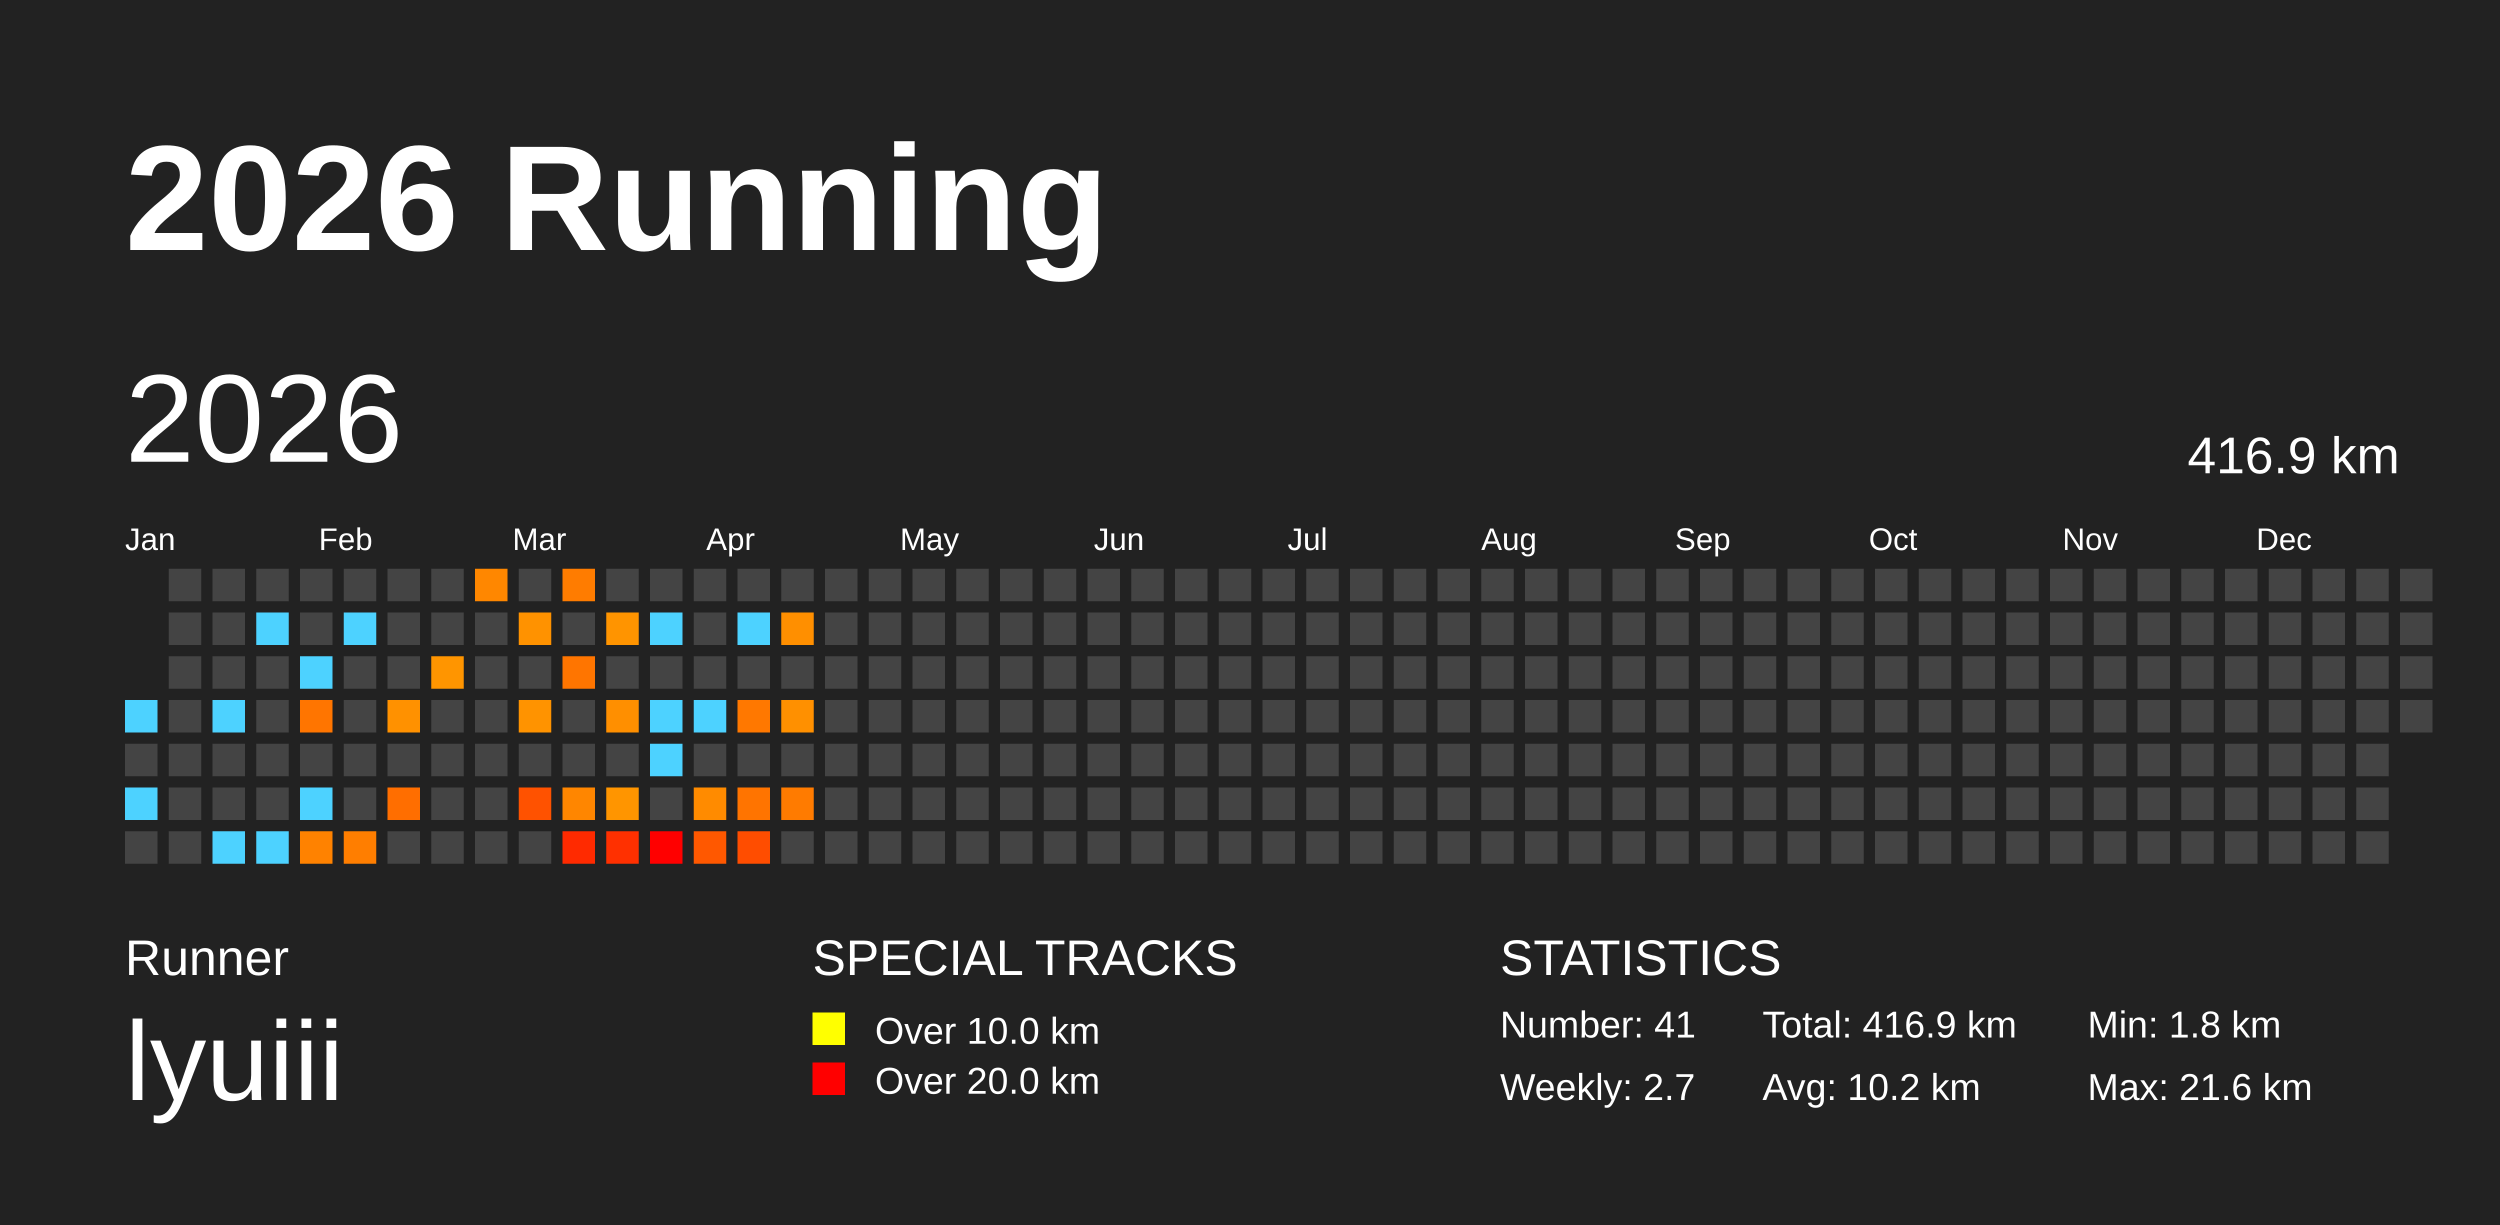
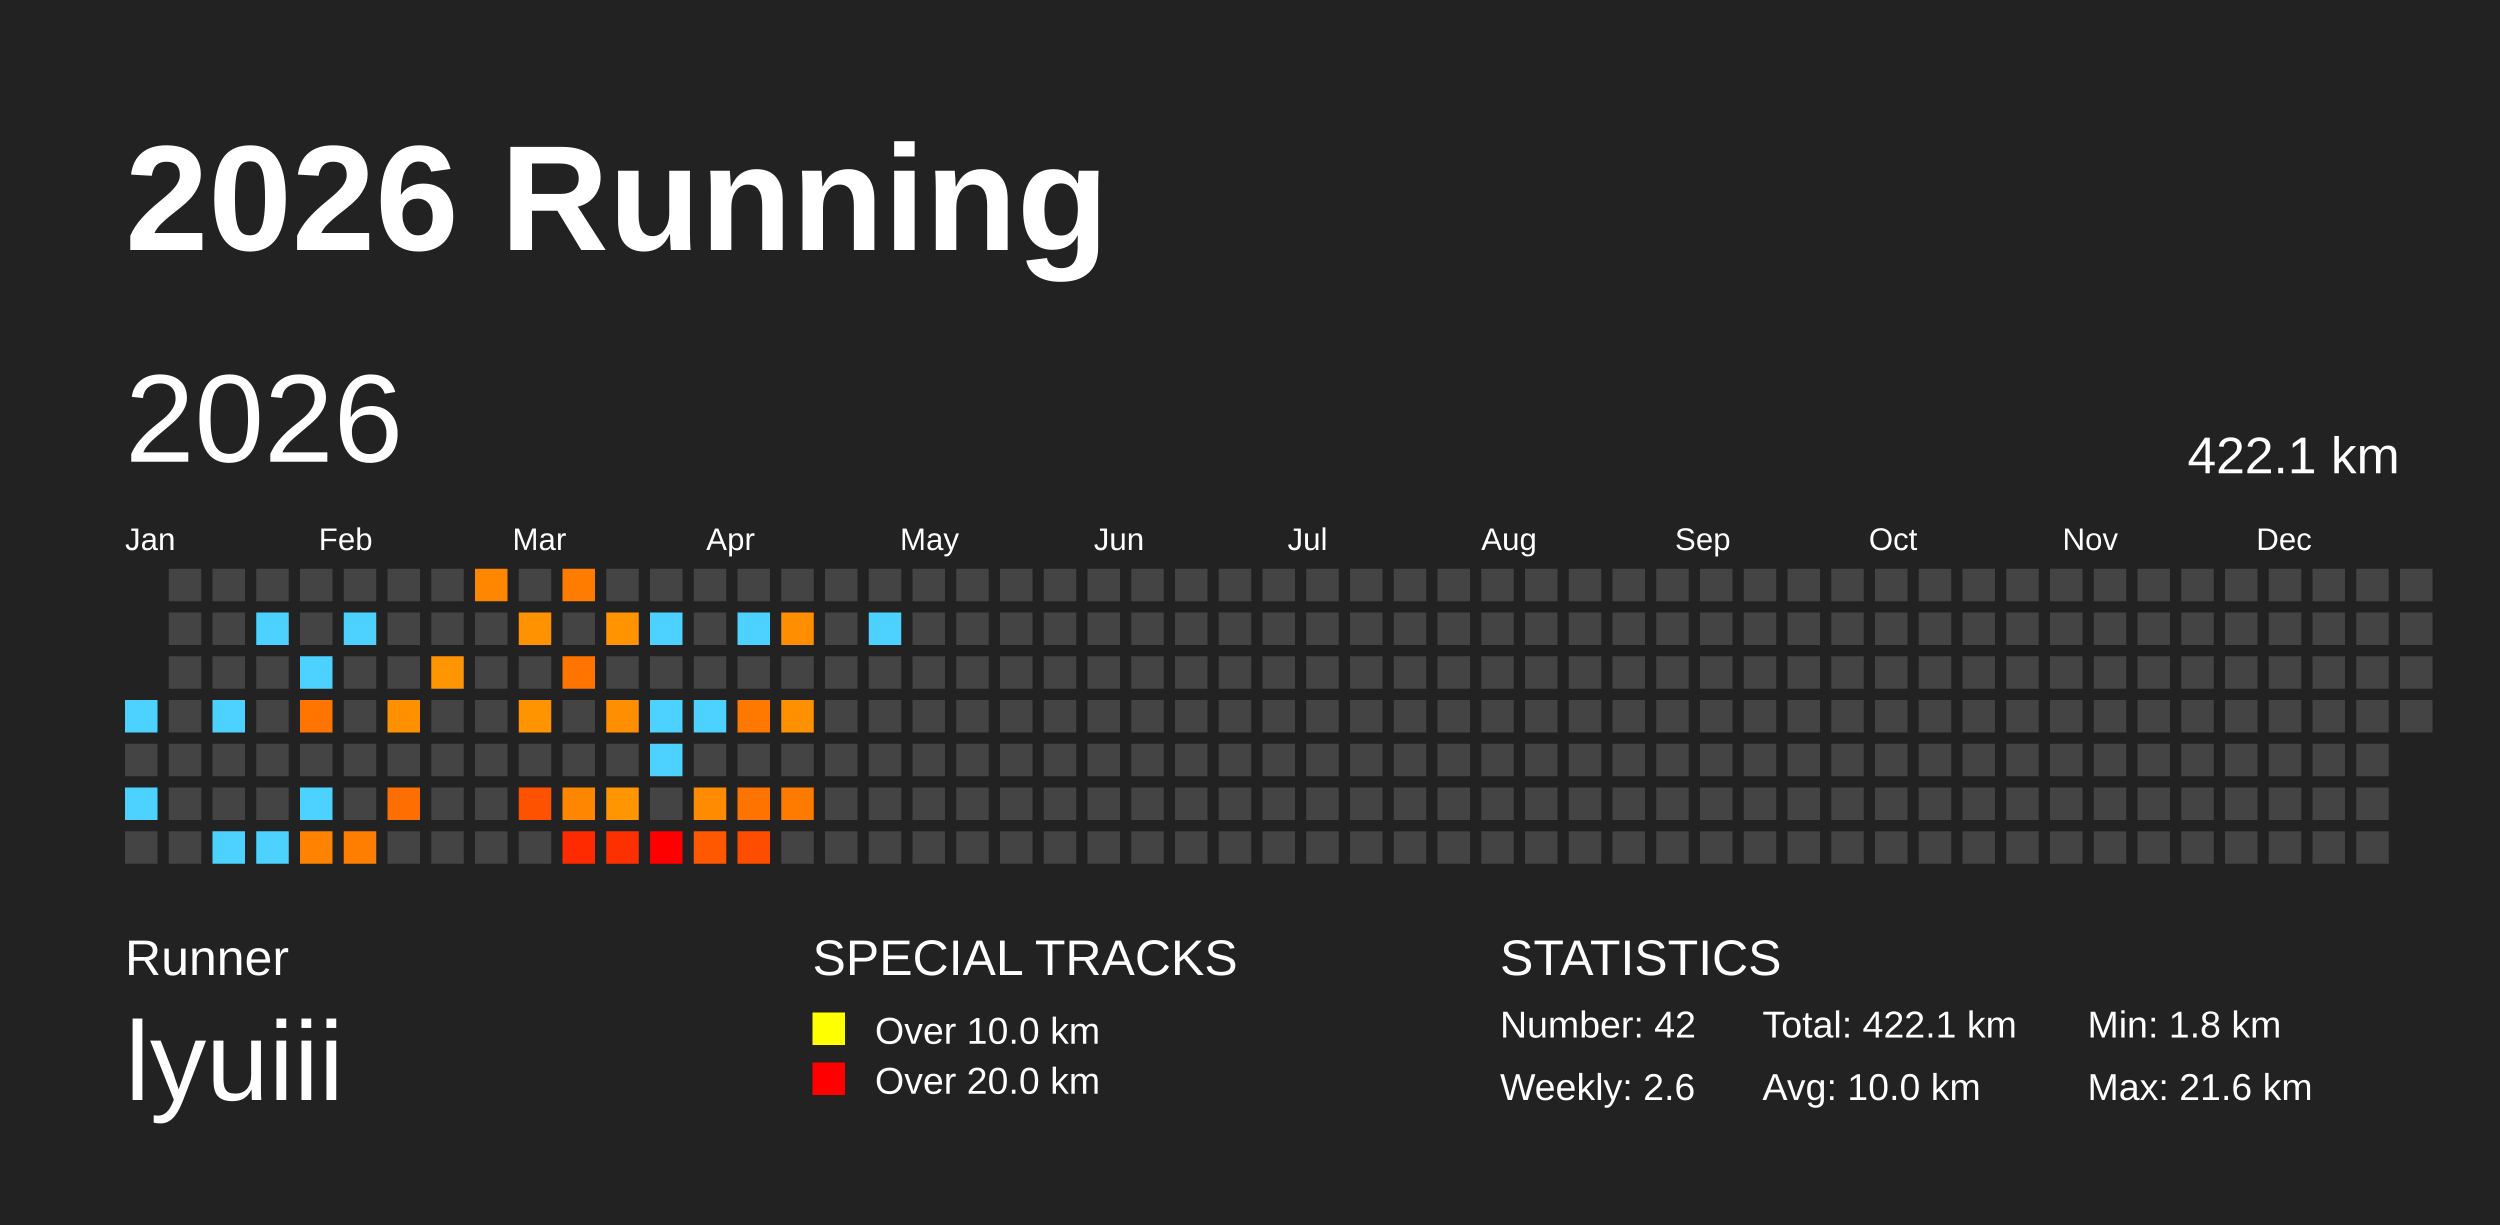
<svg xmlns="http://www.w3.org/2000/svg" baseProfile="full" height="98mm" version="1.1" viewBox="0,0,200,98" width="200mm">
  <defs />
  <rect fill="#222222" height="98" width="200" x="0" y="0" />
  <text fill="#FFFFFF" style="font-size:12px; font-family:Arial; font-weight:bold;" x="10" y="20">2026 Running</text>
  <text fill="#FFFFFF" style="font-size:4px; font-family:Arial" x="10" y="78">Runner</text>
  <text fill="#FFFFFF" style="font-size:9px; font-family:Arial" x="10" y="88">lyuiii</text>
  <text fill="#FFFFFF" style="font-size:4px; font-family:Arial" x="65" y="78">SPECIAL TRACKS</text>
  <rect fill="yellow" height="2.6" width="2.6" x="65" y="81" />
  <text fill="#FFFFFF" style="font-size:3px; font-family:Arial" x="70" y="83.5">Over 10.0 km</text>
  <rect fill="red" height="2.6" width="2.6" x="65" y="85" />
  <text fill="#FFFFFF" style="font-size:3px; font-family:Arial" x="70" y="87.5">Over 20.0 km</text>
  <text fill="#FFFFFF" style="font-size:4px; font-family:Arial" x="120" y="78">STATISTICS</text>
-   <text fill="#FFFFFF" style="font-size:3px; font-family:Arial" x="120" y="83">Number: 41</text>
-   <text fill="#FFFFFF" style="font-size:3px; font-family:Arial" x="120" y="88">Weekly: 2.7</text>
-   <text fill="#FFFFFF" style="font-size:3px; font-family:Arial" x="141" y="83">Total: 416.9 km</text>
-   <text fill="#FFFFFF" style="font-size:3px; font-family:Arial" x="141" y="88">Avg: 10.2 km</text>
+   <text fill="#FFFFFF" style="font-size:3px; font-family:Arial" x="120" y="83">Number: 42</text>
+   <text fill="#FFFFFF" style="font-size:3px; font-family:Arial" x="120" y="88">Weekly: 2.6</text>
+   <text fill="#FFFFFF" style="font-size:3px; font-family:Arial" x="141" y="83">Total: 422.1 km</text>
+   <text fill="#FFFFFF" style="font-size:3px; font-family:Arial" x="141" y="88">Avg: 10.0 km</text>
  <text fill="#FFFFFF" style="font-size:3px; font-family:Arial" x="167" y="83">Min: 1.8 km</text>
  <text fill="#FFFFFF" style="font-size:3px; font-family:Arial" x="167" y="88">Max: 21.6 km</text>
  <text dominant-baseline="hanging" fill="#FFFFFF" style="font-size:10.0px; font-family:Arial;" x="10" y="30">2026</text>
-   <text dominant-baseline="hanging" fill="#FFFFFF" style="font-size:4.125px; font-family:Arial;" x="175" y="35">416.9 km</text>
+   <text dominant-baseline="hanging" fill="#FFFFFF" style="font-size:4.125px; font-family:Arial;" x="175" y="35">422.1 km</text>
  <text fill="#FFFFFF" style="font-size:2.5px; font-family:Arial" x="10.0" y="44">Jan</text>
  <text fill="#FFFFFF" style="font-size:2.5px; font-family:Arial" x="25.5" y="44">Feb</text>
  <text fill="#FFFFFF" style="font-size:2.5px; font-family:Arial" x="41.0" y="44">Mar</text>
  <text fill="#FFFFFF" style="font-size:2.5px; font-family:Arial" x="56.5" y="44">Apr</text>
  <text fill="#FFFFFF" style="font-size:2.5px; font-family:Arial" x="72.0" y="44">May</text>
  <text fill="#FFFFFF" style="font-size:2.5px; font-family:Arial" x="87.5" y="44">Jun</text>
  <text fill="#FFFFFF" style="font-size:2.5px; font-family:Arial" x="103.0" y="44">Jul</text>
  <text fill="#FFFFFF" style="font-size:2.5px; font-family:Arial" x="118.5" y="44">Aug</text>
  <text fill="#FFFFFF" style="font-size:2.5px; font-family:Arial" x="134.0" y="44">Sep</text>
  <text fill="#FFFFFF" style="font-size:2.5px; font-family:Arial" x="149.5" y="44">Oct</text>
  <text fill="#FFFFFF" style="font-size:2.5px; font-family:Arial" x="165.0" y="44">Nov</text>
  <text fill="#FFFFFF" style="font-size:2.5px; font-family:Arial" x="180.5" y="44">Dec</text>
  <rect fill="#4dd2ff" height="2.6" width="2.6" x="10.0" y="56.0" />
  <rect fill="#444444" height="2.6" width="2.6" x="10.0" y="59.5" />
  <rect fill="#4dd2ff" height="2.6" width="2.6" x="10.0" y="63.0" />
  <rect fill="#444444" height="2.6" width="2.6" x="10.0" y="66.5" />
  <rect fill="#444444" height="2.6" width="2.6" x="13.5" y="45.5" />
  <rect fill="#444444" height="2.6" width="2.6" x="13.5" y="49.0" />
  <rect fill="#444444" height="2.6" width="2.6" x="13.5" y="52.5" />
  <rect fill="#444444" height="2.6" width="2.6" x="13.5" y="56.0" />
  <rect fill="#444444" height="2.6" width="2.6" x="13.5" y="59.5" />
  <rect fill="#444444" height="2.6" width="2.6" x="13.5" y="63.0" />
  <rect fill="#444444" height="2.6" width="2.6" x="13.5" y="66.5" />
  <rect fill="#444444" height="2.6" width="2.6" x="17.0" y="45.5" />
  <rect fill="#444444" height="2.6" width="2.6" x="17.0" y="49.0" />
  <rect fill="#444444" height="2.6" width="2.6" x="17.0" y="52.5" />
  <rect fill="#4dd2ff" height="2.6" width="2.6" x="17.0" y="56.0" />
  <rect fill="#444444" height="2.6" width="2.6" x="17.0" y="59.5" />
  <rect fill="#444444" height="2.6" width="2.6" x="17.0" y="63.0" />
  <rect fill="#4dd2ff" height="2.6" width="2.6" x="17.0" y="66.5" />
  <rect fill="#444444" height="2.6" width="2.6" x="20.5" y="45.5" />
  <rect fill="#4dd2ff" height="2.6" width="2.6" x="20.5" y="49.0" />
  <rect fill="#444444" height="2.6" width="2.6" x="20.5" y="52.5" />
  <rect fill="#444444" height="2.6" width="2.6" x="20.5" y="56.0" />
  <rect fill="#444444" height="2.6" width="2.6" x="20.5" y="59.5" />
  <rect fill="#444444" height="2.6" width="2.6" x="20.5" y="63.0" />
  <rect fill="#4dd2ff" height="2.6" width="2.6" x="20.5" y="66.5" />
  <rect fill="#444444" height="2.6" width="2.6" x="24.0" y="45.5" />
  <rect fill="#444444" height="2.6" width="2.6" x="24.0" y="49.0" />
  <rect fill="#4dd2ff" height="2.6" width="2.6" x="24.0" y="52.5" />
  <rect fill="#ff7500" height="2.6" width="2.6" x="24.0" y="56.0" />
  <rect fill="#444444" height="2.6" width="2.6" x="24.0" y="59.5" />
  <rect fill="#4dd2ff" height="2.6" width="2.6" x="24.0" y="63.0" />
  <rect fill="#ff8200" height="2.6" width="2.6" x="24.0" y="66.5" />
  <rect fill="#444444" height="2.6" width="2.6" x="27.5" y="45.5" />
  <rect fill="#4dd2ff" height="2.6" width="2.6" x="27.5" y="49.0" />
  <rect fill="#444444" height="2.6" width="2.6" x="27.5" y="52.5" />
  <rect fill="#444444" height="2.6" width="2.6" x="27.5" y="56.0" />
  <rect fill="#444444" height="2.6" width="2.6" x="27.5" y="59.5" />
  <rect fill="#444444" height="2.6" width="2.6" x="27.5" y="63.0" />
  <rect fill="#ff7e00" height="2.6" width="2.6" x="27.5" y="66.5" />
  <rect fill="#444444" height="2.6" width="2.6" x="31.0" y="45.5" />
  <rect fill="#444444" height="2.6" width="2.6" x="31.0" y="49.0" />
  <rect fill="#444444" height="2.6" width="2.6" x="31.0" y="52.5" />
  <rect fill="#ff9100" height="2.6" width="2.6" x="31.0" y="56.0" />
  <rect fill="#444444" height="2.6" width="2.6" x="31.0" y="59.5" />
  <rect fill="#ff6e00" height="2.6" width="2.6" x="31.0" y="63.0" />
  <rect fill="#444444" height="2.6" width="2.6" x="31.0" y="66.5" />
  <rect fill="#444444" height="2.6" width="2.6" x="34.5" y="45.5" />
  <rect fill="#444444" height="2.6" width="2.6" x="34.5" y="49.0" />
  <rect fill="#ff9500" height="2.6" width="2.6" x="34.5" y="52.5" />
  <rect fill="#444444" height="2.6" width="2.6" x="34.5" y="56.0" />
  <rect fill="#444444" height="2.6" width="2.6" x="34.5" y="59.5" />
  <rect fill="#444444" height="2.6" width="2.6" x="34.5" y="63.0" />
  <rect fill="#444444" height="2.6" width="2.6" x="34.5" y="66.5" />
  <rect fill="#ff8700" height="2.6" width="2.6" x="38.0" y="45.5" />
  <rect fill="#444444" height="2.6" width="2.6" x="38.0" y="49.0" />
  <rect fill="#444444" height="2.6" width="2.6" x="38.0" y="52.5" />
  <rect fill="#444444" height="2.6" width="2.6" x="38.0" y="56.0" />
  <rect fill="#444444" height="2.6" width="2.6" x="38.0" y="59.5" />
  <rect fill="#444444" height="2.6" width="2.6" x="38.0" y="63.0" />
  <rect fill="#444444" height="2.6" width="2.6" x="38.0" y="66.5" />
  <rect fill="#444444" height="2.6" width="2.6" x="41.5" y="45.5" />
  <rect fill="#ff9200" height="2.6" width="2.6" x="41.5" y="49.0" />
  <rect fill="#444444" height="2.6" width="2.6" x="41.5" y="52.5" />
  <rect fill="#ff9300" height="2.6" width="2.6" x="41.5" y="56.0" />
  <rect fill="#444444" height="2.6" width="2.6" x="41.5" y="59.5" />
  <rect fill="#ff5200" height="2.6" width="2.6" x="41.5" y="63.0" />
  <rect fill="#444444" height="2.6" width="2.6" x="41.5" y="66.5" />
  <rect fill="#ff7c00" height="2.6" width="2.6" x="45.0" y="45.5" />
  <rect fill="#444444" height="2.6" width="2.6" x="45.0" y="49.0" />
  <rect fill="#ff7500" height="2.6" width="2.6" x="45.0" y="52.5" />
  <rect fill="#444444" height="2.6" width="2.6" x="45.0" y="56.0" />
  <rect fill="#444444" height="2.6" width="2.6" x="45.0" y="59.5" />
  <rect fill="#ff8600" height="2.6" width="2.6" x="45.0" y="63.0" />
  <rect fill="#ff2a00" height="2.6" width="2.6" x="45.0" y="66.5" />
  <rect fill="#444444" height="2.6" width="2.6" x="48.5" y="45.5" />
  <rect fill="#ff9400" height="2.6" width="2.6" x="48.5" y="49.0" />
  <rect fill="#444444" height="2.6" width="2.6" x="48.5" y="52.5" />
  <rect fill="#ff8f00" height="2.6" width="2.6" x="48.5" y="56.0" />
  <rect fill="#444444" height="2.6" width="2.6" x="48.5" y="59.5" />
  <rect fill="#ff9500" height="2.6" width="2.6" x="48.5" y="63.0" />
  <rect fill="#ff3000" height="2.6" width="2.6" x="48.5" y="66.5" />
  <rect fill="#444444" height="2.6" width="2.6" x="52.0" y="45.5" />
  <rect fill="#4dd2ff" height="2.6" width="2.6" x="52.0" y="49.0" />
  <rect fill="#444444" height="2.6" width="2.6" x="52.0" y="52.5" />
  <rect fill="#4dd2ff" height="2.6" width="2.6" x="52.0" y="56.0" />
  <rect fill="#4dd2ff" height="2.6" width="2.6" x="52.0" y="59.5" />
  <rect fill="#444444" height="2.6" width="2.6" x="52.0" y="63.0" />
  <rect fill="red" height="2.6" width="2.6" x="52.0" y="66.5" />
  <rect fill="#444444" height="2.6" width="2.6" x="55.5" y="45.5" />
  <rect fill="#444444" height="2.6" width="2.6" x="55.5" y="49.0" />
  <rect fill="#444444" height="2.6" width="2.6" x="55.5" y="52.5" />
  <rect fill="#4dd2ff" height="2.6" width="2.6" x="55.5" y="56.0" />
  <rect fill="#444444" height="2.6" width="2.6" x="55.5" y="59.5" />
  <rect fill="#ff8b00" height="2.6" width="2.6" x="55.5" y="63.0" />
  <rect fill="#ff5800" height="2.6" width="2.6" x="55.5" y="66.5" />
  <rect fill="#444444" height="2.6" width="2.6" x="59.0" y="45.5" />
  <rect fill="#4dd2ff" height="2.6" width="2.6" x="59.0" y="49.0" />
  <rect fill="#444444" height="2.6" width="2.6" x="59.0" y="52.5" />
  <rect fill="#ff7800" height="2.6" width="2.6" x="59.0" y="56.0" />
  <rect fill="#444444" height="2.6" width="2.6" x="59.0" y="59.5" />
  <rect fill="#ff7400" height="2.6" width="2.6" x="59.0" y="63.0" />
  <rect fill="#ff4d00" height="2.6" width="2.6" x="59.0" y="66.5" />
  <rect fill="#444444" height="2.6" width="2.6" x="62.5" y="45.5" />
  <rect fill="#ff8f00" height="2.6" width="2.6" x="62.5" y="49.0" />
  <rect fill="#444444" height="2.6" width="2.6" x="62.5" y="52.5" />
  <rect fill="#ff9000" height="2.6" width="2.6" x="62.5" y="56.0" />
  <rect fill="#444444" height="2.6" width="2.6" x="62.5" y="59.5" />
  <rect fill="#ff7b00" height="2.6" width="2.6" x="62.5" y="63.0" />
  <rect fill="#444444" height="2.6" width="2.6" x="62.5" y="66.5" />
  <rect fill="#444444" height="2.6" width="2.6" x="66.0" y="45.5" />
  <rect fill="#444444" height="2.6" width="2.6" x="66.0" y="49.0" />
  <rect fill="#444444" height="2.6" width="2.6" x="66.0" y="52.5" />
  <rect fill="#444444" height="2.6" width="2.6" x="66.0" y="56.0" />
  <rect fill="#444444" height="2.6" width="2.6" x="66.0" y="59.5" />
  <rect fill="#444444" height="2.6" width="2.6" x="66.0" y="63.0" />
  <rect fill="#444444" height="2.6" width="2.6" x="66.0" y="66.5" />
  <rect fill="#444444" height="2.6" width="2.6" x="69.5" y="45.5" />
-   <rect fill="#444444" height="2.6" width="2.6" x="69.5" y="49.0" />
+   <rect fill="#4dd2ff" height="2.6" width="2.6" x="69.5" y="49.0" />
  <rect fill="#444444" height="2.6" width="2.6" x="69.5" y="52.5" />
  <rect fill="#444444" height="2.6" width="2.6" x="69.5" y="56.0" />
  <rect fill="#444444" height="2.6" width="2.6" x="69.5" y="59.5" />
  <rect fill="#444444" height="2.6" width="2.6" x="69.5" y="63.0" />
  <rect fill="#444444" height="2.6" width="2.6" x="69.5" y="66.5" />
  <rect fill="#444444" height="2.6" width="2.6" x="73.0" y="45.5" />
  <rect fill="#444444" height="2.6" width="2.6" x="73.0" y="49.0" />
  <rect fill="#444444" height="2.6" width="2.6" x="73.0" y="52.5" />
  <rect fill="#444444" height="2.6" width="2.6" x="73.0" y="56.0" />
  <rect fill="#444444" height="2.6" width="2.6" x="73.0" y="59.5" />
  <rect fill="#444444" height="2.6" width="2.6" x="73.0" y="63.0" />
  <rect fill="#444444" height="2.6" width="2.6" x="73.0" y="66.5" />
  <rect fill="#444444" height="2.6" width="2.6" x="76.5" y="45.5" />
  <rect fill="#444444" height="2.6" width="2.6" x="76.5" y="49.0" />
  <rect fill="#444444" height="2.6" width="2.6" x="76.5" y="52.5" />
  <rect fill="#444444" height="2.6" width="2.6" x="76.5" y="56.0" />
  <rect fill="#444444" height="2.6" width="2.6" x="76.5" y="59.5" />
  <rect fill="#444444" height="2.6" width="2.6" x="76.5" y="63.0" />
  <rect fill="#444444" height="2.6" width="2.6" x="76.5" y="66.5" />
  <rect fill="#444444" height="2.6" width="2.6" x="80.0" y="45.5" />
  <rect fill="#444444" height="2.6" width="2.6" x="80.0" y="49.0" />
  <rect fill="#444444" height="2.6" width="2.6" x="80.0" y="52.5" />
  <rect fill="#444444" height="2.6" width="2.6" x="80.0" y="56.0" />
  <rect fill="#444444" height="2.6" width="2.6" x="80.0" y="59.5" />
  <rect fill="#444444" height="2.6" width="2.6" x="80.0" y="63.0" />
  <rect fill="#444444" height="2.6" width="2.6" x="80.0" y="66.5" />
  <rect fill="#444444" height="2.6" width="2.6" x="83.5" y="45.5" />
  <rect fill="#444444" height="2.6" width="2.6" x="83.5" y="49.0" />
  <rect fill="#444444" height="2.6" width="2.6" x="83.5" y="52.5" />
  <rect fill="#444444" height="2.6" width="2.6" x="83.5" y="56.0" />
  <rect fill="#444444" height="2.6" width="2.6" x="83.5" y="59.5" />
  <rect fill="#444444" height="2.6" width="2.6" x="83.5" y="63.0" />
  <rect fill="#444444" height="2.6" width="2.6" x="83.5" y="66.5" />
  <rect fill="#444444" height="2.6" width="2.6" x="87.0" y="45.5" />
  <rect fill="#444444" height="2.6" width="2.6" x="87.0" y="49.0" />
  <rect fill="#444444" height="2.6" width="2.6" x="87.0" y="52.5" />
  <rect fill="#444444" height="2.6" width="2.6" x="87.0" y="56.0" />
  <rect fill="#444444" height="2.6" width="2.6" x="87.0" y="59.5" />
  <rect fill="#444444" height="2.6" width="2.6" x="87.0" y="63.0" />
  <rect fill="#444444" height="2.6" width="2.6" x="87.0" y="66.5" />
  <rect fill="#444444" height="2.6" width="2.6" x="90.5" y="45.5" />
  <rect fill="#444444" height="2.6" width="2.6" x="90.5" y="49.0" />
  <rect fill="#444444" height="2.6" width="2.6" x="90.5" y="52.5" />
  <rect fill="#444444" height="2.6" width="2.6" x="90.5" y="56.0" />
  <rect fill="#444444" height="2.6" width="2.6" x="90.5" y="59.5" />
  <rect fill="#444444" height="2.6" width="2.6" x="90.5" y="63.0" />
  <rect fill="#444444" height="2.6" width="2.6" x="90.5" y="66.5" />
  <rect fill="#444444" height="2.6" width="2.6" x="94.0" y="45.5" />
  <rect fill="#444444" height="2.6" width="2.6" x="94.0" y="49.0" />
  <rect fill="#444444" height="2.6" width="2.6" x="94.0" y="52.5" />
  <rect fill="#444444" height="2.6" width="2.6" x="94.0" y="56.0" />
  <rect fill="#444444" height="2.6" width="2.6" x="94.0" y="59.5" />
  <rect fill="#444444" height="2.6" width="2.6" x="94.0" y="63.0" />
  <rect fill="#444444" height="2.6" width="2.6" x="94.0" y="66.5" />
  <rect fill="#444444" height="2.6" width="2.6" x="97.5" y="45.5" />
  <rect fill="#444444" height="2.6" width="2.6" x="97.5" y="49.0" />
  <rect fill="#444444" height="2.6" width="2.6" x="97.5" y="52.5" />
  <rect fill="#444444" height="2.6" width="2.6" x="97.5" y="56.0" />
  <rect fill="#444444" height="2.6" width="2.6" x="97.5" y="59.5" />
  <rect fill="#444444" height="2.6" width="2.6" x="97.5" y="63.0" />
  <rect fill="#444444" height="2.6" width="2.6" x="97.5" y="66.5" />
  <rect fill="#444444" height="2.6" width="2.6" x="101.0" y="45.5" />
  <rect fill="#444444" height="2.6" width="2.6" x="101.0" y="49.0" />
  <rect fill="#444444" height="2.6" width="2.6" x="101.0" y="52.5" />
  <rect fill="#444444" height="2.6" width="2.6" x="101.0" y="56.0" />
  <rect fill="#444444" height="2.6" width="2.6" x="101.0" y="59.5" />
  <rect fill="#444444" height="2.6" width="2.6" x="101.0" y="63.0" />
  <rect fill="#444444" height="2.6" width="2.6" x="101.0" y="66.5" />
  <rect fill="#444444" height="2.6" width="2.6" x="104.5" y="45.5" />
  <rect fill="#444444" height="2.6" width="2.6" x="104.5" y="49.0" />
  <rect fill="#444444" height="2.6" width="2.6" x="104.5" y="52.5" />
  <rect fill="#444444" height="2.6" width="2.6" x="104.5" y="56.0" />
  <rect fill="#444444" height="2.6" width="2.6" x="104.5" y="59.5" />
  <rect fill="#444444" height="2.6" width="2.6" x="104.5" y="63.0" />
  <rect fill="#444444" height="2.6" width="2.6" x="104.5" y="66.5" />
  <rect fill="#444444" height="2.6" width="2.6" x="108.0" y="45.5" />
  <rect fill="#444444" height="2.6" width="2.6" x="108.0" y="49.0" />
  <rect fill="#444444" height="2.6" width="2.6" x="108.0" y="52.5" />
  <rect fill="#444444" height="2.6" width="2.6" x="108.0" y="56.0" />
  <rect fill="#444444" height="2.6" width="2.6" x="108.0" y="59.5" />
  <rect fill="#444444" height="2.6" width="2.6" x="108.0" y="63.0" />
  <rect fill="#444444" height="2.6" width="2.6" x="108.0" y="66.5" />
  <rect fill="#444444" height="2.6" width="2.6" x="111.5" y="45.5" />
  <rect fill="#444444" height="2.6" width="2.6" x="111.5" y="49.0" />
  <rect fill="#444444" height="2.6" width="2.6" x="111.5" y="52.5" />
  <rect fill="#444444" height="2.6" width="2.6" x="111.5" y="56.0" />
  <rect fill="#444444" height="2.6" width="2.6" x="111.5" y="59.5" />
  <rect fill="#444444" height="2.6" width="2.6" x="111.5" y="63.0" />
  <rect fill="#444444" height="2.6" width="2.6" x="111.5" y="66.5" />
  <rect fill="#444444" height="2.6" width="2.6" x="115.0" y="45.5" />
  <rect fill="#444444" height="2.6" width="2.6" x="115.0" y="49.0" />
  <rect fill="#444444" height="2.6" width="2.6" x="115.0" y="52.5" />
  <rect fill="#444444" height="2.6" width="2.6" x="115.0" y="56.0" />
  <rect fill="#444444" height="2.6" width="2.6" x="115.0" y="59.5" />
  <rect fill="#444444" height="2.6" width="2.6" x="115.0" y="63.0" />
  <rect fill="#444444" height="2.6" width="2.6" x="115.0" y="66.5" />
  <rect fill="#444444" height="2.6" width="2.6" x="118.5" y="45.5" />
  <rect fill="#444444" height="2.6" width="2.6" x="118.5" y="49.0" />
  <rect fill="#444444" height="2.6" width="2.6" x="118.5" y="52.5" />
  <rect fill="#444444" height="2.6" width="2.6" x="118.5" y="56.0" />
  <rect fill="#444444" height="2.6" width="2.6" x="118.5" y="59.5" />
  <rect fill="#444444" height="2.6" width="2.6" x="118.5" y="63.0" />
  <rect fill="#444444" height="2.6" width="2.6" x="118.5" y="66.5" />
  <rect fill="#444444" height="2.6" width="2.6" x="122.0" y="45.5" />
  <rect fill="#444444" height="2.6" width="2.6" x="122.0" y="49.0" />
  <rect fill="#444444" height="2.6" width="2.6" x="122.0" y="52.5" />
  <rect fill="#444444" height="2.6" width="2.6" x="122.0" y="56.0" />
  <rect fill="#444444" height="2.6" width="2.6" x="122.0" y="59.5" />
  <rect fill="#444444" height="2.6" width="2.6" x="122.0" y="63.0" />
  <rect fill="#444444" height="2.6" width="2.6" x="122.0" y="66.5" />
  <rect fill="#444444" height="2.6" width="2.6" x="125.5" y="45.5" />
  <rect fill="#444444" height="2.6" width="2.6" x="125.5" y="49.0" />
  <rect fill="#444444" height="2.6" width="2.6" x="125.5" y="52.5" />
  <rect fill="#444444" height="2.6" width="2.6" x="125.5" y="56.0" />
  <rect fill="#444444" height="2.6" width="2.6" x="125.5" y="59.5" />
  <rect fill="#444444" height="2.6" width="2.6" x="125.5" y="63.0" />
  <rect fill="#444444" height="2.6" width="2.6" x="125.5" y="66.5" />
  <rect fill="#444444" height="2.6" width="2.6" x="129.0" y="45.5" />
  <rect fill="#444444" height="2.6" width="2.6" x="129.0" y="49.0" />
  <rect fill="#444444" height="2.6" width="2.6" x="129.0" y="52.5" />
  <rect fill="#444444" height="2.6" width="2.6" x="129.0" y="56.0" />
  <rect fill="#444444" height="2.6" width="2.6" x="129.0" y="59.5" />
  <rect fill="#444444" height="2.6" width="2.6" x="129.0" y="63.0" />
  <rect fill="#444444" height="2.6" width="2.6" x="129.0" y="66.5" />
  <rect fill="#444444" height="2.6" width="2.6" x="132.5" y="45.5" />
  <rect fill="#444444" height="2.6" width="2.6" x="132.5" y="49.0" />
  <rect fill="#444444" height="2.6" width="2.6" x="132.5" y="52.5" />
  <rect fill="#444444" height="2.6" width="2.6" x="132.5" y="56.0" />
  <rect fill="#444444" height="2.6" width="2.6" x="132.5" y="59.5" />
  <rect fill="#444444" height="2.6" width="2.6" x="132.5" y="63.0" />
  <rect fill="#444444" height="2.6" width="2.6" x="132.5" y="66.5" />
  <rect fill="#444444" height="2.6" width="2.6" x="136.0" y="45.5" />
  <rect fill="#444444" height="2.6" width="2.6" x="136.0" y="49.0" />
  <rect fill="#444444" height="2.6" width="2.6" x="136.0" y="52.5" />
  <rect fill="#444444" height="2.6" width="2.6" x="136.0" y="56.0" />
  <rect fill="#444444" height="2.6" width="2.6" x="136.0" y="59.5" />
  <rect fill="#444444" height="2.6" width="2.6" x="136.0" y="63.0" />
  <rect fill="#444444" height="2.6" width="2.6" x="136.0" y="66.5" />
  <rect fill="#444444" height="2.6" width="2.6" x="139.5" y="45.5" />
  <rect fill="#444444" height="2.6" width="2.6" x="139.5" y="49.0" />
  <rect fill="#444444" height="2.6" width="2.6" x="139.5" y="52.5" />
  <rect fill="#444444" height="2.6" width="2.6" x="139.5" y="56.0" />
  <rect fill="#444444" height="2.6" width="2.6" x="139.5" y="59.5" />
  <rect fill="#444444" height="2.6" width="2.6" x="139.5" y="63.0" />
  <rect fill="#444444" height="2.6" width="2.6" x="139.5" y="66.5" />
  <rect fill="#444444" height="2.6" width="2.6" x="143.0" y="45.5" />
  <rect fill="#444444" height="2.6" width="2.6" x="143.0" y="49.0" />
  <rect fill="#444444" height="2.6" width="2.6" x="143.0" y="52.5" />
  <rect fill="#444444" height="2.6" width="2.6" x="143.0" y="56.0" />
  <rect fill="#444444" height="2.6" width="2.6" x="143.0" y="59.5" />
  <rect fill="#444444" height="2.6" width="2.6" x="143.0" y="63.0" />
  <rect fill="#444444" height="2.6" width="2.6" x="143.0" y="66.5" />
  <rect fill="#444444" height="2.6" width="2.6" x="146.5" y="45.5" />
  <rect fill="#444444" height="2.6" width="2.6" x="146.5" y="49.0" />
  <rect fill="#444444" height="2.6" width="2.6" x="146.5" y="52.5" />
  <rect fill="#444444" height="2.6" width="2.6" x="146.5" y="56.0" />
  <rect fill="#444444" height="2.6" width="2.6" x="146.5" y="59.5" />
  <rect fill="#444444" height="2.6" width="2.6" x="146.5" y="63.0" />
  <rect fill="#444444" height="2.6" width="2.6" x="146.5" y="66.5" />
  <rect fill="#444444" height="2.6" width="2.6" x="150.0" y="45.5" />
  <rect fill="#444444" height="2.6" width="2.6" x="150.0" y="49.0" />
  <rect fill="#444444" height="2.6" width="2.6" x="150.0" y="52.5" />
  <rect fill="#444444" height="2.6" width="2.6" x="150.0" y="56.0" />
  <rect fill="#444444" height="2.6" width="2.6" x="150.0" y="59.5" />
  <rect fill="#444444" height="2.6" width="2.6" x="150.0" y="63.0" />
  <rect fill="#444444" height="2.6" width="2.6" x="150.0" y="66.5" />
  <rect fill="#444444" height="2.6" width="2.6" x="153.5" y="45.5" />
  <rect fill="#444444" height="2.6" width="2.6" x="153.5" y="49.0" />
  <rect fill="#444444" height="2.6" width="2.6" x="153.5" y="52.5" />
  <rect fill="#444444" height="2.6" width="2.6" x="153.5" y="56.0" />
  <rect fill="#444444" height="2.6" width="2.6" x="153.5" y="59.5" />
  <rect fill="#444444" height="2.6" width="2.6" x="153.5" y="63.0" />
  <rect fill="#444444" height="2.6" width="2.6" x="153.5" y="66.5" />
  <rect fill="#444444" height="2.6" width="2.6" x="157.0" y="45.5" />
  <rect fill="#444444" height="2.6" width="2.6" x="157.0" y="49.0" />
  <rect fill="#444444" height="2.6" width="2.6" x="157.0" y="52.5" />
  <rect fill="#444444" height="2.6" width="2.6" x="157.0" y="56.0" />
  <rect fill="#444444" height="2.6" width="2.6" x="157.0" y="59.5" />
  <rect fill="#444444" height="2.6" width="2.6" x="157.0" y="63.0" />
  <rect fill="#444444" height="2.6" width="2.6" x="157.0" y="66.5" />
  <rect fill="#444444" height="2.6" width="2.6" x="160.5" y="45.5" />
  <rect fill="#444444" height="2.6" width="2.6" x="160.5" y="49.0" />
  <rect fill="#444444" height="2.6" width="2.6" x="160.5" y="52.5" />
  <rect fill="#444444" height="2.6" width="2.6" x="160.5" y="56.0" />
  <rect fill="#444444" height="2.6" width="2.6" x="160.5" y="59.5" />
  <rect fill="#444444" height="2.6" width="2.6" x="160.5" y="63.0" />
  <rect fill="#444444" height="2.6" width="2.6" x="160.5" y="66.5" />
  <rect fill="#444444" height="2.6" width="2.6" x="164.0" y="45.5" />
  <rect fill="#444444" height="2.6" width="2.6" x="164.0" y="49.0" />
  <rect fill="#444444" height="2.6" width="2.6" x="164.0" y="52.5" />
  <rect fill="#444444" height="2.6" width="2.6" x="164.0" y="56.0" />
  <rect fill="#444444" height="2.6" width="2.6" x="164.0" y="59.5" />
  <rect fill="#444444" height="2.6" width="2.6" x="164.0" y="63.0" />
  <rect fill="#444444" height="2.6" width="2.6" x="164.0" y="66.5" />
  <rect fill="#444444" height="2.6" width="2.6" x="167.5" y="45.5" />
  <rect fill="#444444" height="2.6" width="2.6" x="167.5" y="49.0" />
  <rect fill="#444444" height="2.6" width="2.6" x="167.5" y="52.5" />
  <rect fill="#444444" height="2.6" width="2.6" x="167.5" y="56.0" />
  <rect fill="#444444" height="2.6" width="2.6" x="167.5" y="59.5" />
  <rect fill="#444444" height="2.6" width="2.6" x="167.5" y="63.0" />
  <rect fill="#444444" height="2.6" width="2.6" x="167.5" y="66.5" />
  <rect fill="#444444" height="2.6" width="2.6" x="171.0" y="45.5" />
  <rect fill="#444444" height="2.6" width="2.6" x="171.0" y="49.0" />
  <rect fill="#444444" height="2.6" width="2.6" x="171.0" y="52.5" />
  <rect fill="#444444" height="2.6" width="2.6" x="171.0" y="56.0" />
  <rect fill="#444444" height="2.6" width="2.6" x="171.0" y="59.5" />
  <rect fill="#444444" height="2.6" width="2.6" x="171.0" y="63.0" />
  <rect fill="#444444" height="2.6" width="2.6" x="171.0" y="66.5" />
  <rect fill="#444444" height="2.6" width="2.6" x="174.5" y="45.5" />
  <rect fill="#444444" height="2.6" width="2.6" x="174.5" y="49.0" />
  <rect fill="#444444" height="2.6" width="2.6" x="174.5" y="52.5" />
  <rect fill="#444444" height="2.6" width="2.6" x="174.5" y="56.0" />
  <rect fill="#444444" height="2.6" width="2.6" x="174.5" y="59.5" />
  <rect fill="#444444" height="2.6" width="2.6" x="174.5" y="63.0" />
  <rect fill="#444444" height="2.6" width="2.6" x="174.5" y="66.5" />
  <rect fill="#444444" height="2.6" width="2.6" x="178.0" y="45.5" />
  <rect fill="#444444" height="2.6" width="2.6" x="178.0" y="49.0" />
  <rect fill="#444444" height="2.6" width="2.6" x="178.0" y="52.5" />
  <rect fill="#444444" height="2.6" width="2.6" x="178.0" y="56.0" />
  <rect fill="#444444" height="2.6" width="2.6" x="178.0" y="59.5" />
  <rect fill="#444444" height="2.6" width="2.6" x="178.0" y="63.0" />
  <rect fill="#444444" height="2.6" width="2.6" x="178.0" y="66.5" />
  <rect fill="#444444" height="2.6" width="2.6" x="181.5" y="45.5" />
  <rect fill="#444444" height="2.6" width="2.6" x="181.5" y="49.0" />
  <rect fill="#444444" height="2.6" width="2.6" x="181.5" y="52.5" />
  <rect fill="#444444" height="2.6" width="2.6" x="181.5" y="56.0" />
  <rect fill="#444444" height="2.6" width="2.6" x="181.5" y="59.5" />
  <rect fill="#444444" height="2.6" width="2.6" x="181.5" y="63.0" />
  <rect fill="#444444" height="2.6" width="2.6" x="181.5" y="66.5" />
  <rect fill="#444444" height="2.6" width="2.6" x="185.0" y="45.5" />
  <rect fill="#444444" height="2.6" width="2.6" x="185.0" y="49.0" />
  <rect fill="#444444" height="2.6" width="2.6" x="185.0" y="52.5" />
  <rect fill="#444444" height="2.6" width="2.6" x="185.0" y="56.0" />
  <rect fill="#444444" height="2.6" width="2.6" x="185.0" y="59.5" />
  <rect fill="#444444" height="2.6" width="2.6" x="185.0" y="63.0" />
  <rect fill="#444444" height="2.6" width="2.6" x="185.0" y="66.5" />
  <rect fill="#444444" height="2.6" width="2.6" x="188.5" y="45.5" />
  <rect fill="#444444" height="2.6" width="2.6" x="188.5" y="49.0" />
  <rect fill="#444444" height="2.6" width="2.6" x="188.5" y="52.5" />
  <rect fill="#444444" height="2.6" width="2.6" x="188.5" y="56.0" />
  <rect fill="#444444" height="2.6" width="2.6" x="188.5" y="59.5" />
  <rect fill="#444444" height="2.6" width="2.6" x="188.5" y="63.0" />
  <rect fill="#444444" height="2.6" width="2.6" x="188.5" y="66.5" />
  <rect fill="#444444" height="2.6" width="2.6" x="192.0" y="45.5" />
  <rect fill="#444444" height="2.6" width="2.6" x="192.0" y="49.0" />
  <rect fill="#444444" height="2.6" width="2.6" x="192.0" y="52.5" />
  <rect fill="#444444" height="2.6" width="2.6" x="192.0" y="56.0" />
</svg>
